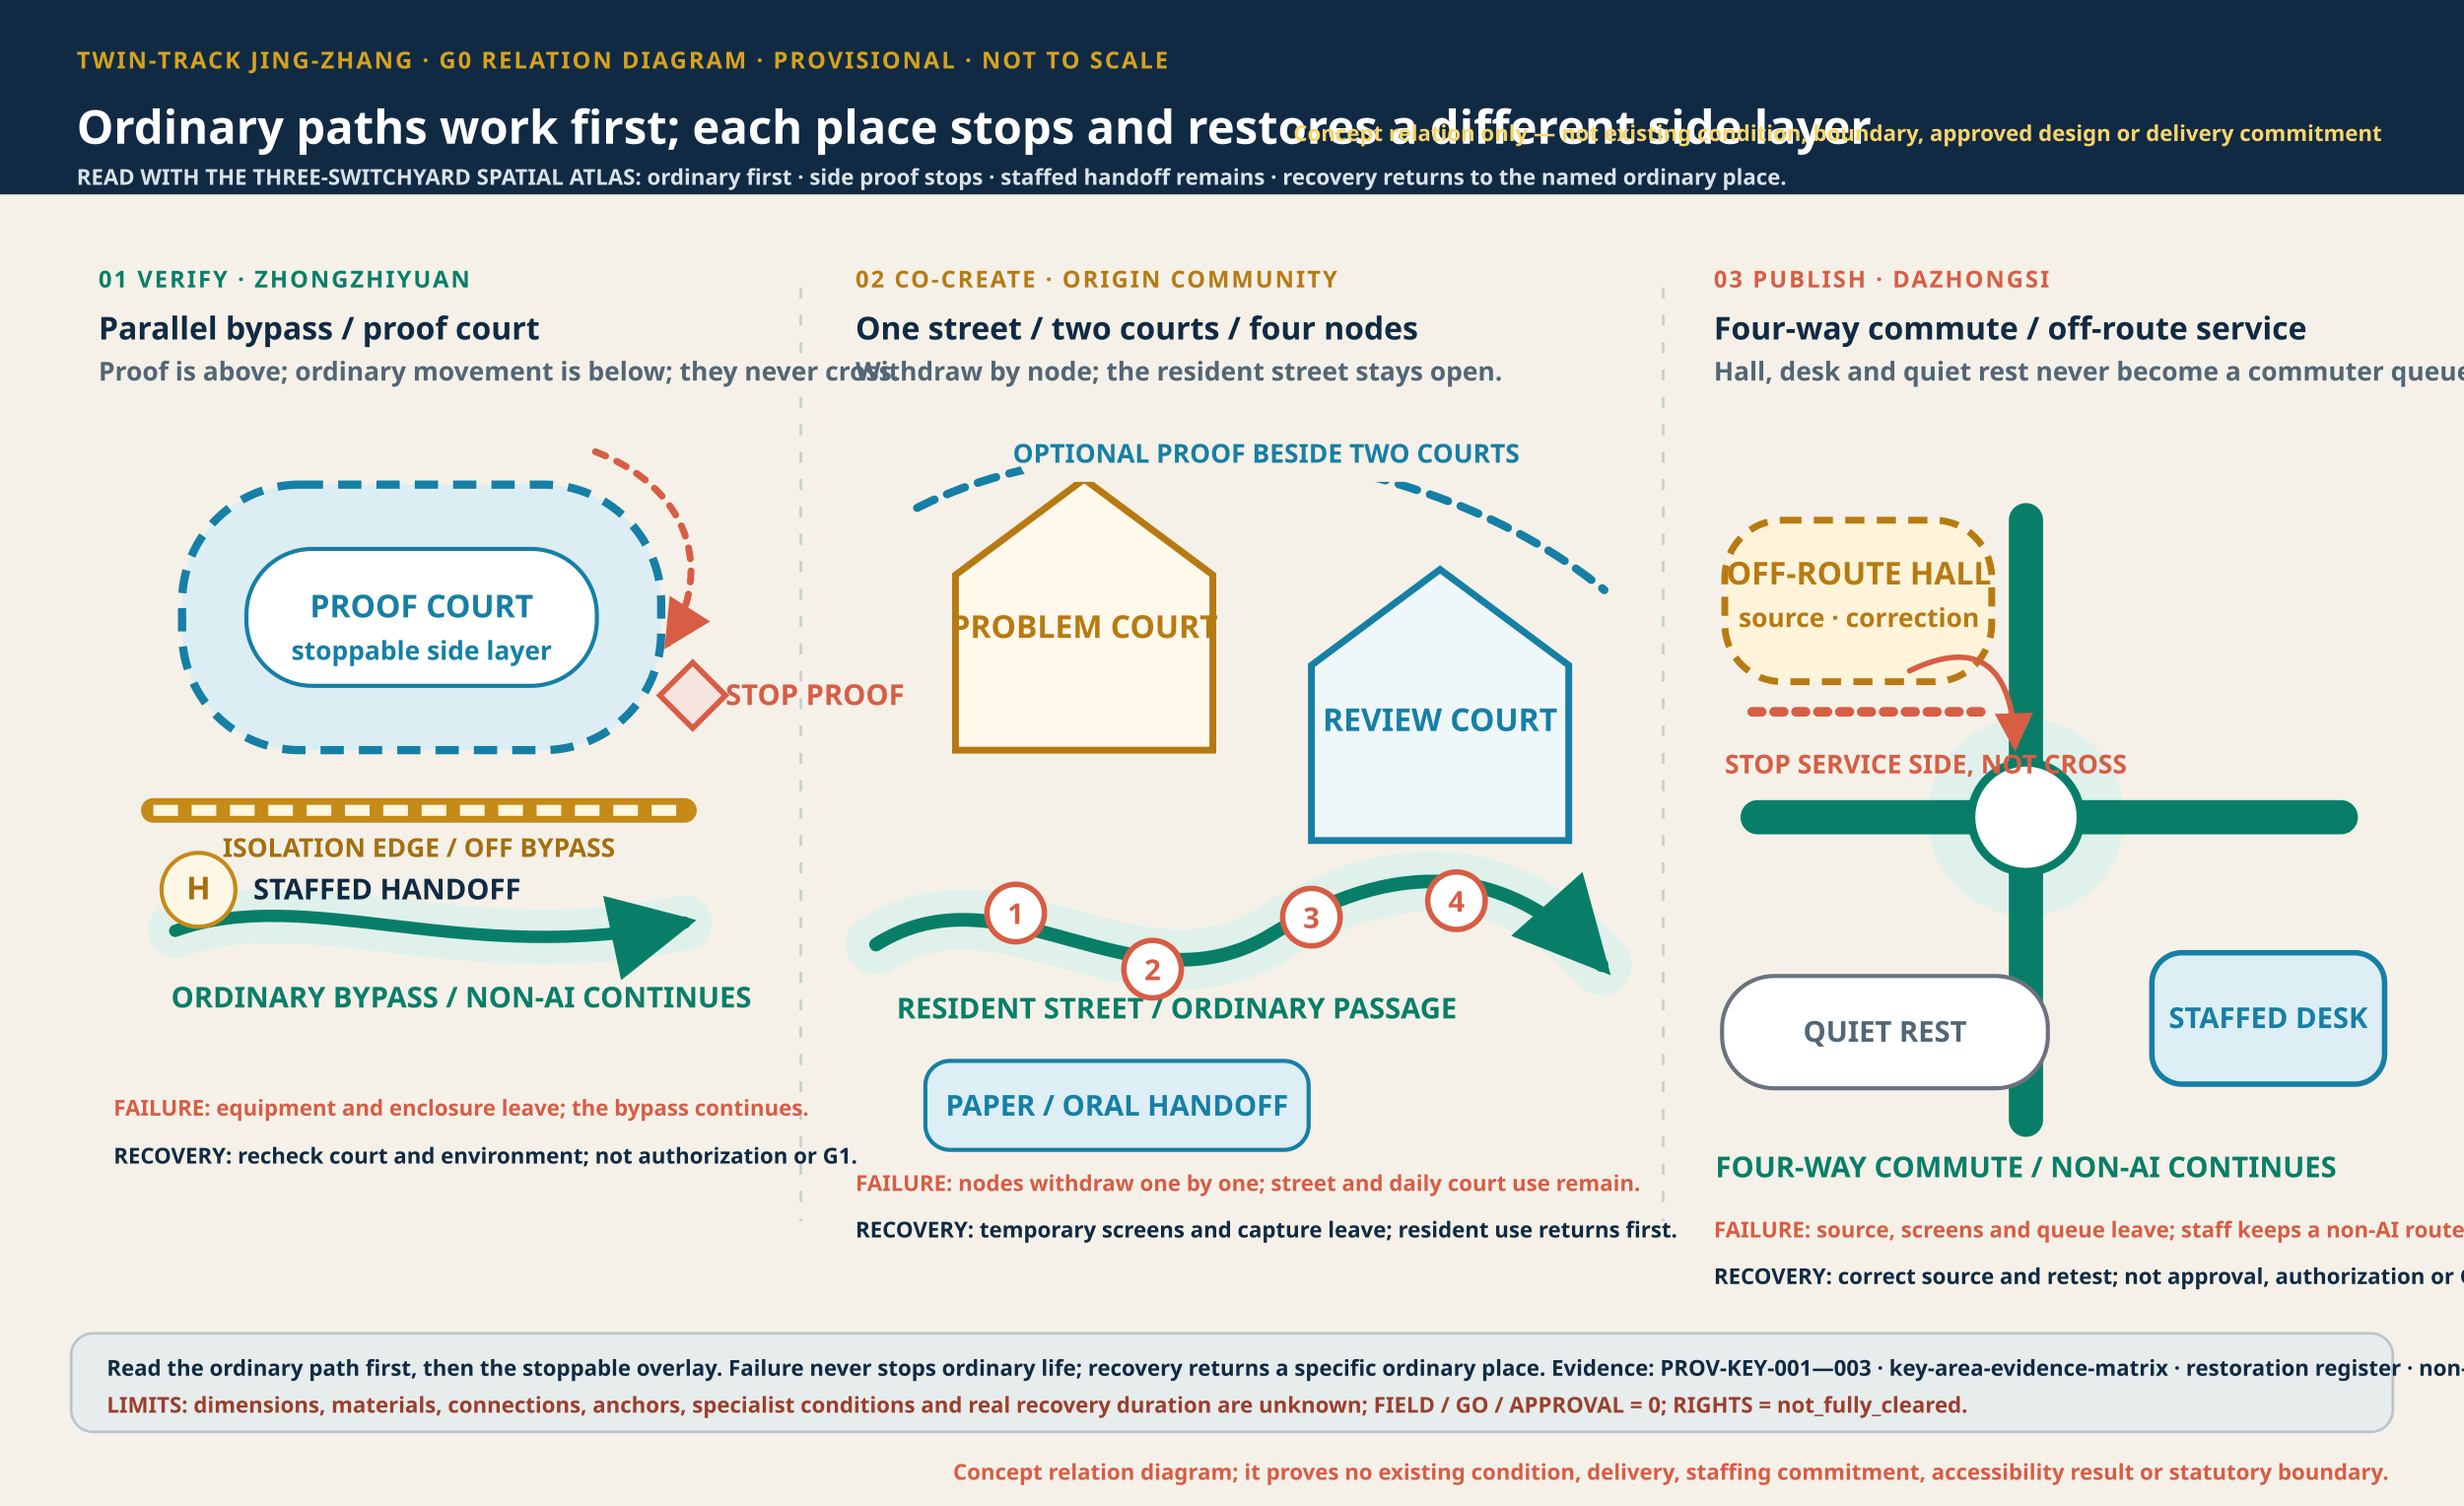
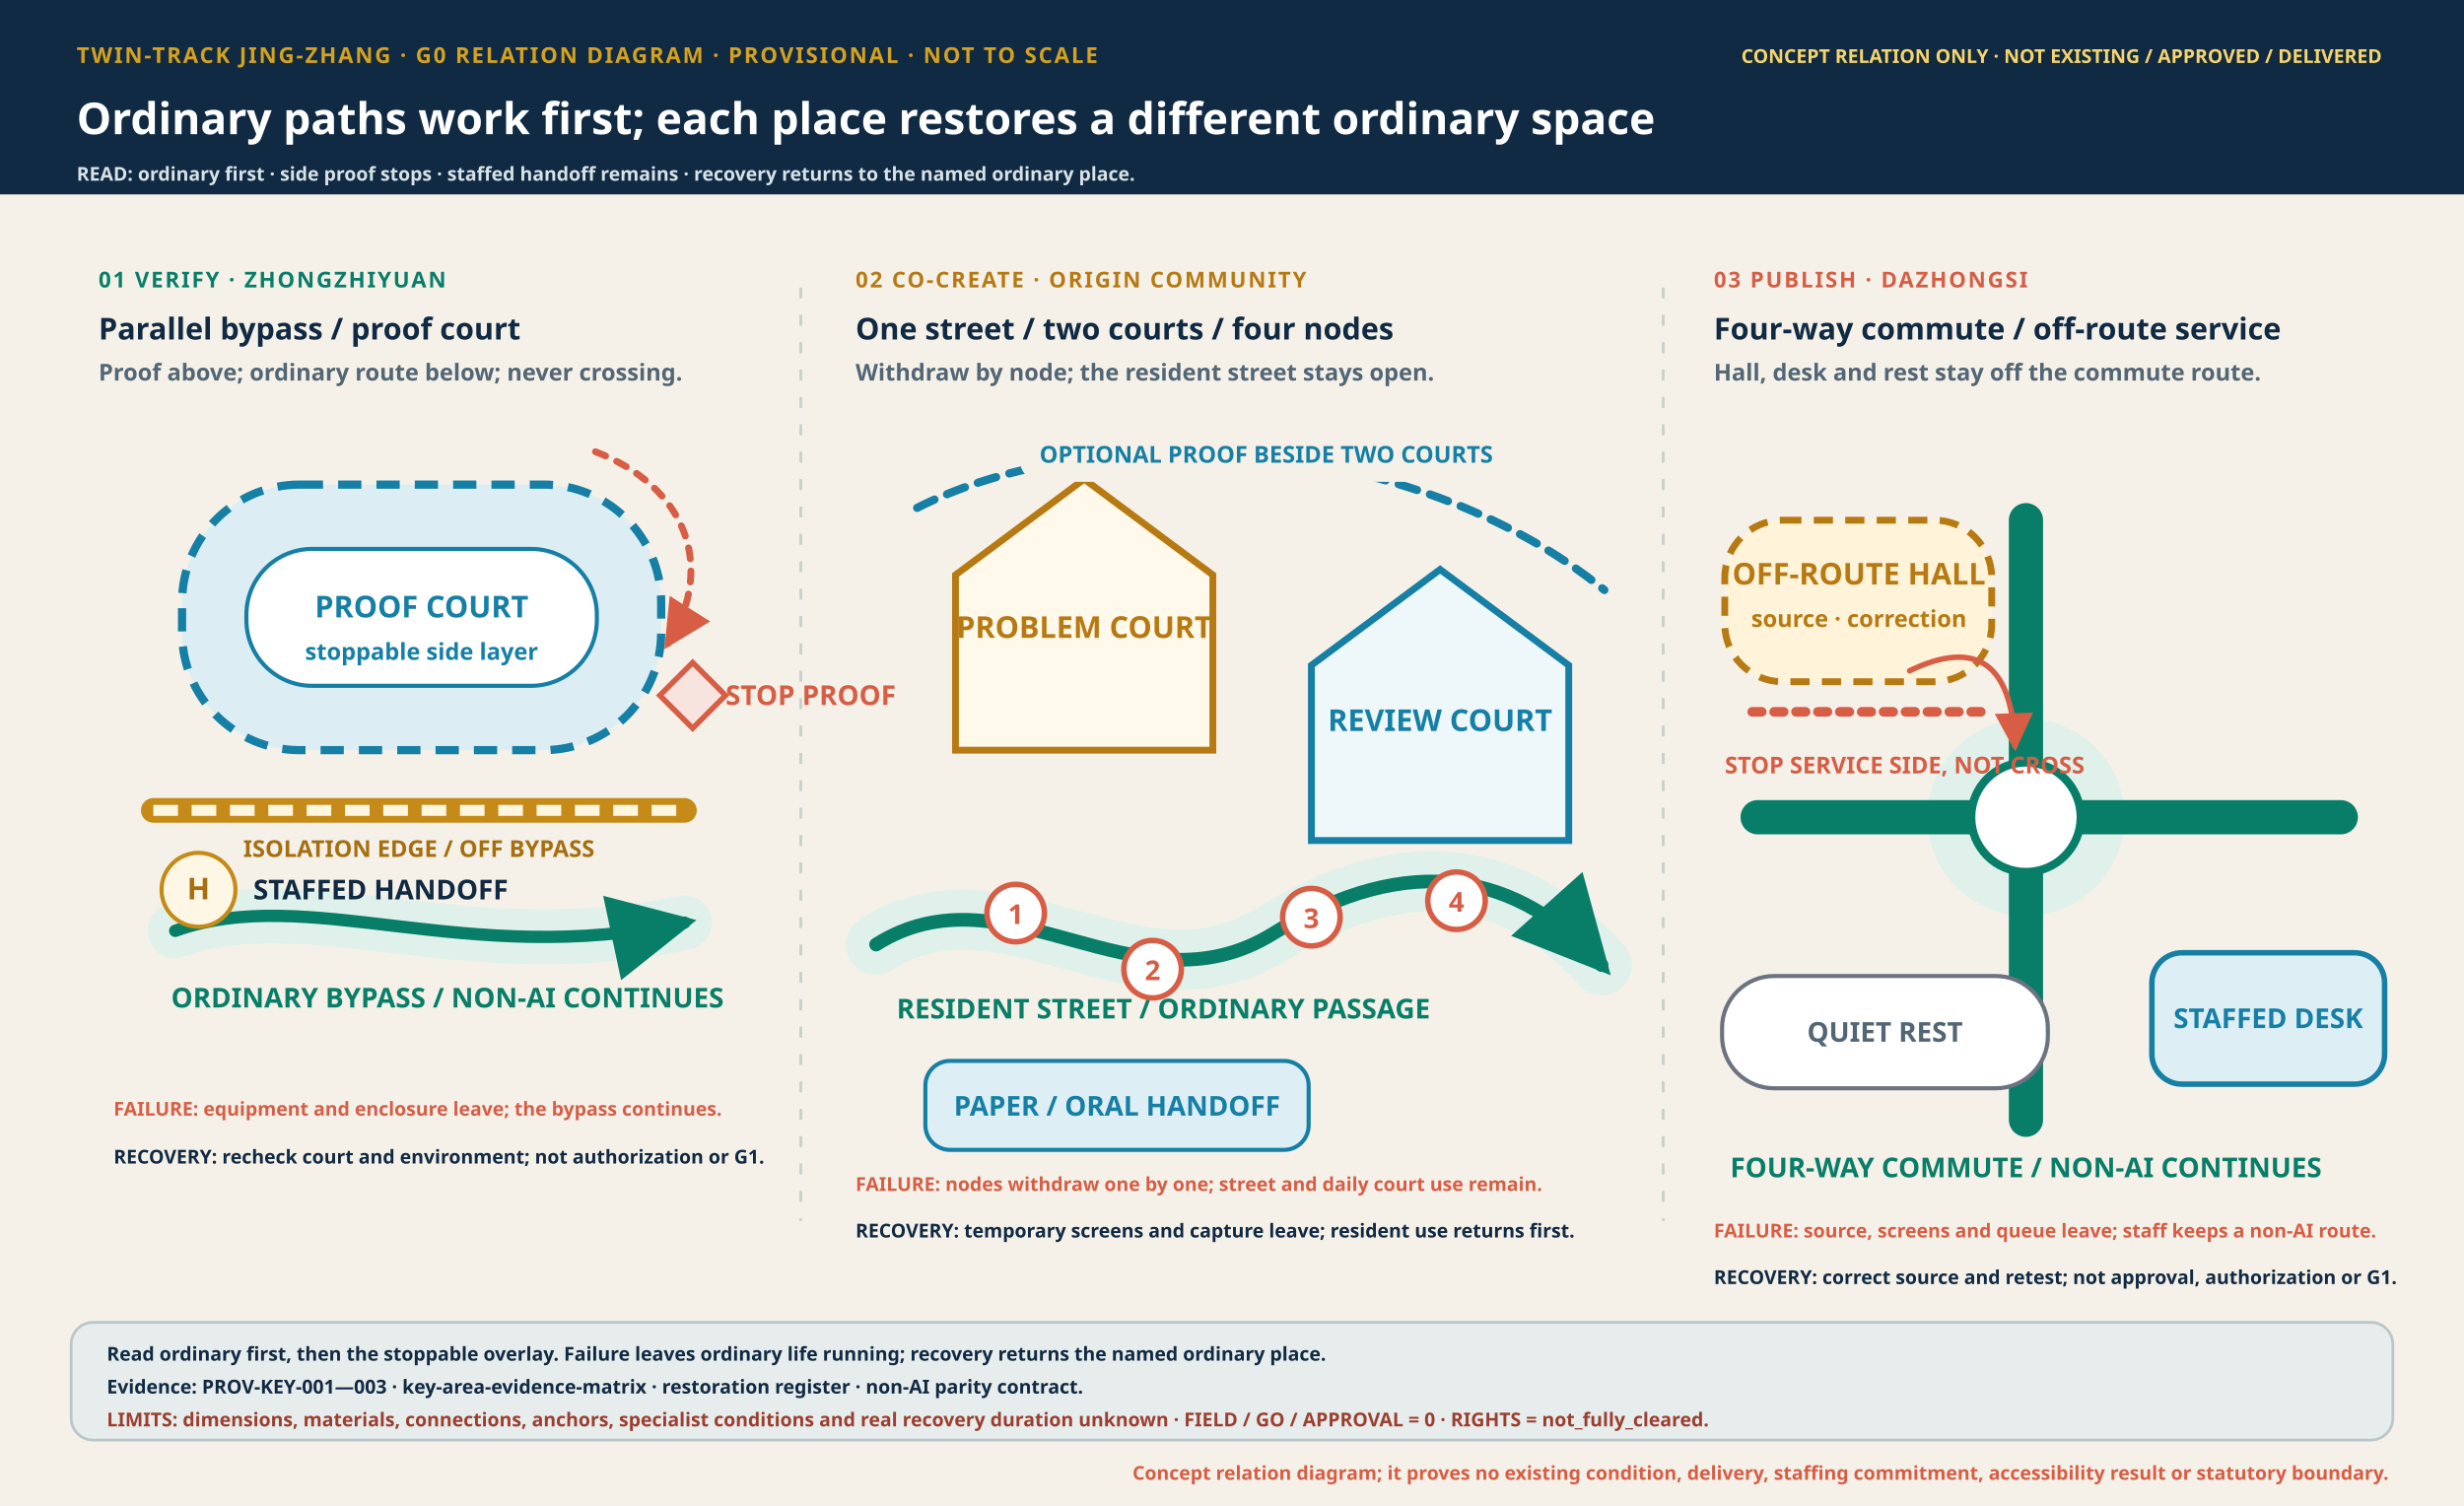
<svg xmlns="http://www.w3.org/2000/svg" width="1800" height="1100" viewBox="0 0 1800 1100" role="img" aria-labelledby="title desc">
  <defs>
-     <style>.s{font-family:"Segoe UI","Noto Sans",sans-serif}.ink{fill:#102A43}.muted{fill:#526675}.micro{font-size:16px;font-weight:700}.small{font-size:19px;font-weight:750}.body{font-size:21px;font-weight:750}.label{font-size:23px;font-weight:850}.head{font-size:34px;font-weight:900}.kicker{font-size:17px;font-weight:900;letter-spacing:1.5px}.ordinary{stroke:#087E68}.proof{stroke:#167FA5}.failure{stroke:#D75D45}.cap{stroke-linecap:round;stroke-linejoin:round}.dash{stroke-dasharray:14 10}</style>
+     <style>.s{font-family:"Segoe UI","Noto Sans",sans-serif}.ink{fill:#102A43}.muted{fill:#526675}.micro{font-size:14px;font-weight:700}.small{font-size:17px;font-weight:750}.body{font-size:20px;font-weight:750}.label{font-size:22px;font-weight:850}.head{font-size:32px;font-weight:900}.kicker{font-size:16px;font-weight:900;letter-spacing:1.35px}.ordinary{stroke:#087E68}.proof{stroke:#167FA5}.failure{stroke:#D75D45}.cap{stroke-linecap:round;stroke-linejoin:round}.dash{stroke-dasharray:14 10}</style>
    <marker id="g" viewBox="0 0 16 16" refX="13" refY="8" markerWidth="8" markerHeight="8" orient="auto">
      <path d="M1 1L15 8L1 15Z" fill="#087E68" />
    </marker>
    <marker id="r" viewBox="0 0 16 16" refX="13" refY="8" markerWidth="8" markerHeight="8" orient="auto">
      <path d="M1 1L15 8L1 15Z" fill="#D75D45" />
    </marker>
  </defs>
  <rect width="1800" height="1100" fill="#F5F1E8" />
  <rect width="1800" height="142" fill="#102A43" />
-   <text x="56" y="50" class="s kicker" fill="#D6A21D">TWIN-TRACK JING-ZHANG · G0 RELATION DIAGRAM · PROVISIONAL · NOT TO SCALE</text>
-   <text x="56" y="105" class="s head" fill="#FFF">Ordinary paths work first; each place stops and restores a different side layer</text>
-   <text x="1740" y="103" class="s micro" fill="#F8D56A" text-anchor="end">Concept relation only — not existing condition, boundary, approved design or delivery commitment</text>
+   <text x="56" y="46" class="s kicker" fill="#D6A21D">TWIN-TRACK JING-ZHANG · G0 RELATION DIAGRAM · PROVISIONAL · NOT TO SCALE</text>
+   <text x="56" y="98" class="s head" fill="#FFF">Ordinary paths work first; each place restores a different ordinary space</text>
+   <text x="1740" y="46" class="s micro" fill="#F8D56A" text-anchor="end">CONCEPT RELATION ONLY · NOT EXISTING / APPROVED / DELIVERED</text>
  <path d="M585 210L585 892M1215 210L1215 892" stroke="#C7D0CC" stroke-width="2" stroke-dasharray="8 12" />
  <g data-place-root="zhongzhiyuan" data-place="zhongzhiyuan" data-composition="parallel-isolated-proof-court">
    <text x="72" y="210" class="s kicker" fill="#087E68">01 VERIFY · ZHONGZHIYUAN</text>
    <text x="72" y="248" class="s label ink">Parallel bypass / proof court</text>
-     <text x="72" y="278" class="s small muted">Proof is above; ordinary movement is below; they never cross.</text>
+     <text x="72" y="278" class="s small muted">Proof above; ordinary route below; never crossing.</text>
    <path d="M128 680C225 645 340 708 500 674" fill="none" stroke="#DFF1EA" stroke-width="40" class="cap" />
    <path d="M128 680C225 645 340 708 500 674" fill="none" class="ordinary cap" stroke-width="9" marker-end="url(#g)" />
    <text x="125" y="736" class="s body" fill="#087E68">ORDINARY BYPASS / NON-AI CONTINUES</text>
    <rect x="133" y="354" width="350" height="194" rx="86" fill="#DCEEF4" stroke="#167FA5" stroke-width="6" stroke-dasharray="17 11" />
    <rect x="180" y="401" width="256" height="100" rx="48" fill="#FFF" stroke="#167FA5" stroke-width="3" />
    <text x="308" y="451" class="s label" fill="#167FA5" text-anchor="middle">PROOF COURT</text>
    <text x="308" y="482" class="s small" fill="#167FA5" text-anchor="middle">stoppable side layer</text>
    <path d="M112 592L500 592" stroke="#C58A17" stroke-width="18" stroke-linecap="round" />
    <path d="M112 592L500 592" stroke="#FFF6DE" stroke-width="8" stroke-dasharray="18 10" />
    <text x="306" y="626" class="s small" fill="#A56F0F" text-anchor="middle">ISOLATION EDGE / OFF BYPASS</text>
    <circle cx="145" cy="650" r="27" fill="#FFF7E6" stroke="#C58A17" stroke-width="3" />
    <text x="145" y="657" class="s label" fill="#A56F0F" text-anchor="middle">H</text>
    <text x="185" y="657" class="s body ink">STAFFED HANDOFF</text>
    <path d="M435 330C500 355 524 413 488 470" fill="none" class="failure cap" stroke-width="5" stroke-dasharray="8 9" marker-end="url(#r)" />
    <path d="M482 508l24-24 24 24-24 24z" fill="#F8E4DE" stroke="#D75D45" stroke-width="4" />
    <text x="530" y="515" class="s body" fill="#D75D45">STOP PROOF</text>
    <text x="83" y="815" class="s micro" fill="#D75D45">FAILURE: equipment and enclosure leave; the bypass continues.</text>
    <text x="83" y="850" class="s micro ink">RECOVERY: recheck court and environment; not authorization or G1.</text>
  </g>
  <g data-place-root="origin-community" data-place="origin-community" data-composition="one-street-two-courts-four-withdrawals">
    <text x="625" y="210" class="s kicker" fill="#B77A13">02 CO-CREATE · ORIGIN COMMUNITY</text>
    <text x="625" y="248" class="s label ink">One street / two courts / four nodes</text>
    <text x="625" y="278" class="s small muted">Withdraw by node; the resident street stays open.</text>
    <path d="M640 690C735 630 830 744 930 682S1110 638 1170 705" fill="none" stroke="#DFF1EA" stroke-width="44" class="cap" />
    <path d="M640 690C735 630 830 744 930 682S1110 638 1170 705" fill="none" class="ordinary cap" stroke-width="10" marker-end="url(#g)" />
    <text x="655" y="744" class="s body" fill="#087E68">RESIDENT STREET / ORDINARY PASSAGE</text>
    <path d="M698 420L792 350 886 420V548H698Z" fill="#FFF9EB" stroke="#B77A13" stroke-width="5" />
    <text x="792" y="466" class="s label" fill="#B77A13" text-anchor="middle">PROBLEM COURT</text>
    <path d="M958 486L1052 416 1146 486V614H958Z" fill="#EEF8FB" stroke="#167FA5" stroke-width="5" />
    <text x="1052" y="534" class="s label" fill="#167FA5" text-anchor="middle">REVIEW COURT</text>
    <path d="M670 371C800 305 1030 316 1172 431" fill="none" class="proof cap dash" stroke-width="6" />
    <rect x="745" y="310" width="360" height="42" rx="16" fill="#F5F1E8" />
    <text x="925" y="338" class="s small" fill="#167FA5" text-anchor="middle">OPTIONAL PROOF BESIDE TWO COURTS</text>
    <g fill="#FFF" stroke="#D75D45" stroke-width="4">
      <circle cx="742" cy="667" r="21" />
      <circle cx="842" cy="708" r="21" />
      <circle cx="958" cy="670" r="21" />
      <circle cx="1064" cy="658" r="21" />
    </g>
    <text x="742" y="675" class="s body" fill="#D75D45" text-anchor="middle">1</text>
    <text x="842" y="716" class="s body" fill="#D75D45" text-anchor="middle">2</text>
    <text x="958" y="678" class="s body" fill="#D75D45" text-anchor="middle">3</text>
    <text x="1064" y="666" class="s body" fill="#D75D45" text-anchor="middle">4</text>
    <rect x="676" y="775" width="280" height="65" rx="18" fill="#DDEEF4" stroke="#167FA5" stroke-width="3" />
    <text x="816" y="815" class="s body" fill="#167FA5" text-anchor="middle">PAPER / ORAL HANDOFF</text>
    <text x="625" y="870" class="s micro" fill="#D75D45">FAILURE: nodes withdraw one by one; street and daily court use remain.</text>
    <text x="625" y="904" class="s micro ink">RECOVERY: temporary screens and capture leave; resident use returns first.</text>
  </g>
  <g data-place-root="dazhongsi" data-place="dazhongsi" data-composition="four-way-commute-off-route-service">
    <text x="1252" y="210" class="s kicker" fill="#D75D45">03 PUBLISH · DAZHONGSI</text>
    <text x="1252" y="248" class="s label ink">Four-way commute / off-route service</text>
-     <text x="1252" y="278" class="s small muted">Hall, desk and quiet rest never become a commuter queue.</text>
+     <text x="1252" y="278" class="s small muted">Hall, desk and rest stay off the commute route.</text>
    <circle cx="1480" cy="597" r="72" fill="#DFF1EA" />
    <path d="M1284 597H1710M1480 380V818" fill="none" class="ordinary cap" stroke-width="25" />
    <circle cx="1480" cy="597" r="40" fill="#FFF" stroke="#087E68" stroke-width="6" />
    <text x="1480" y="860" class="s body" fill="#087E68" text-anchor="middle">FOUR-WAY COMMUTE / NON-AI CONTINUES</text>
    <rect x="1260" y="380" width="195" height="118" rx="42" fill="#FFF4D9" stroke="#B77A13" stroke-width="5" stroke-dasharray="14 9" />
    <text x="1358" y="427" class="s label" fill="#B77A13" text-anchor="middle">OFF-ROUTE HALL</text>
    <text x="1358" y="458" class="s small" fill="#B77A13" text-anchor="middle">source · correction</text>
    <rect x="1572" y="696" width="170" height="96" rx="22" fill="#DDEEF4" stroke="#167FA5" stroke-width="4" />
    <text x="1657" y="751" class="s body" fill="#167FA5" text-anchor="middle">STAFFED DESK</text>
    <rect x="1258" y="713" width="238" height="82" rx="38" fill="#FFF" stroke="#6B7280" stroke-width="3" />
    <text x="1377" y="761" class="s body" fill="#526675" text-anchor="middle">QUIET REST</text>
    <path d="M1280 520H1455" class="failure cap" stroke-width="7" stroke-dasharray="7 9" />
    <path d="M1395 490C1445 466 1470 486 1472 545" fill="none" class="failure cap" stroke-width="4" marker-end="url(#r)" />
    <text x="1260" y="565" class="s small" fill="#D75D45">STOP SERVICE SIDE, NOT CROSS</text>
    <text x="1252" y="904" class="s micro" fill="#D75D45">FAILURE: source, screens and queue leave; staff keeps a non-AI route.</text>
    <text x="1252" y="938" class="s micro ink">RECOVERY: correct source and retest; not approval, authorization or G1.</text>
  </g>
-   <rect x="52" y="974" width="1696" height="72" rx="16" fill="#E7ECEC" stroke="#B9C7CA" stroke-width="2" />
-   <text x="78" y="1005" class="s micro ink">Read the ordinary path first, then the stoppable overlay. Failure never stops ordinary life; recovery returns a specific ordinary place. Evidence: PROV-KEY-001—003 · key-area-evidence-matrix · restoration register · non-AI parity contract.</text>
-   <text x="78" y="1032" class="s micro" fill="#9A3F2F">LIMITS: dimensions, materials, connections, anchors, specialist conditions and real recovery duration are unknown; FIELD / GO / APPROVAL = 0; RIGHTS = not_fully_cleared.</text>
+   <rect x="52" y="966" width="1696" height="86" rx="16" fill="#E7ECEC" stroke="#B9C7CA" stroke-width="2" />
+   <text x="78" y="994" class="s micro ink">Read ordinary first, then the stoppable overlay. Failure leaves ordinary life running; recovery returns the named ordinary place.</text>
+   <text x="78" y="1018" class="s micro ink">Evidence: PROV-KEY-001—003 · key-area-evidence-matrix · restoration register · non-AI parity contract.</text>
+   <text x="78" y="1042" class="s micro" fill="#9A3F2F">LIMITS: dimensions, materials, connections, anchors, specialist conditions and real recovery duration unknown · FIELD / GO / APPROVAL = 0 · RIGHTS = not_fully_cleared.</text>
  <text x="1745" y="1081" class="s micro" fill="#D75D45" text-anchor="end">Concept relation diagram; it proves no existing condition, delivery, staffing commitment, accessibility result or statutory boundary.</text>
-   <text x="56" y="135" class="s micro" fill="#D8E2E7">READ WITH THE THREE-SWITCHYARD SPATIAL ATLAS: ordinary first · side proof stops · staffed handoff remains · recovery returns to the named ordinary place.</text>
+   <text x="56" y="132" class="s micro" fill="#D8E2E7">READ: ordinary first · side proof stops · staffed handoff remains · recovery returns to the named ordinary place.</text>
</svg>
